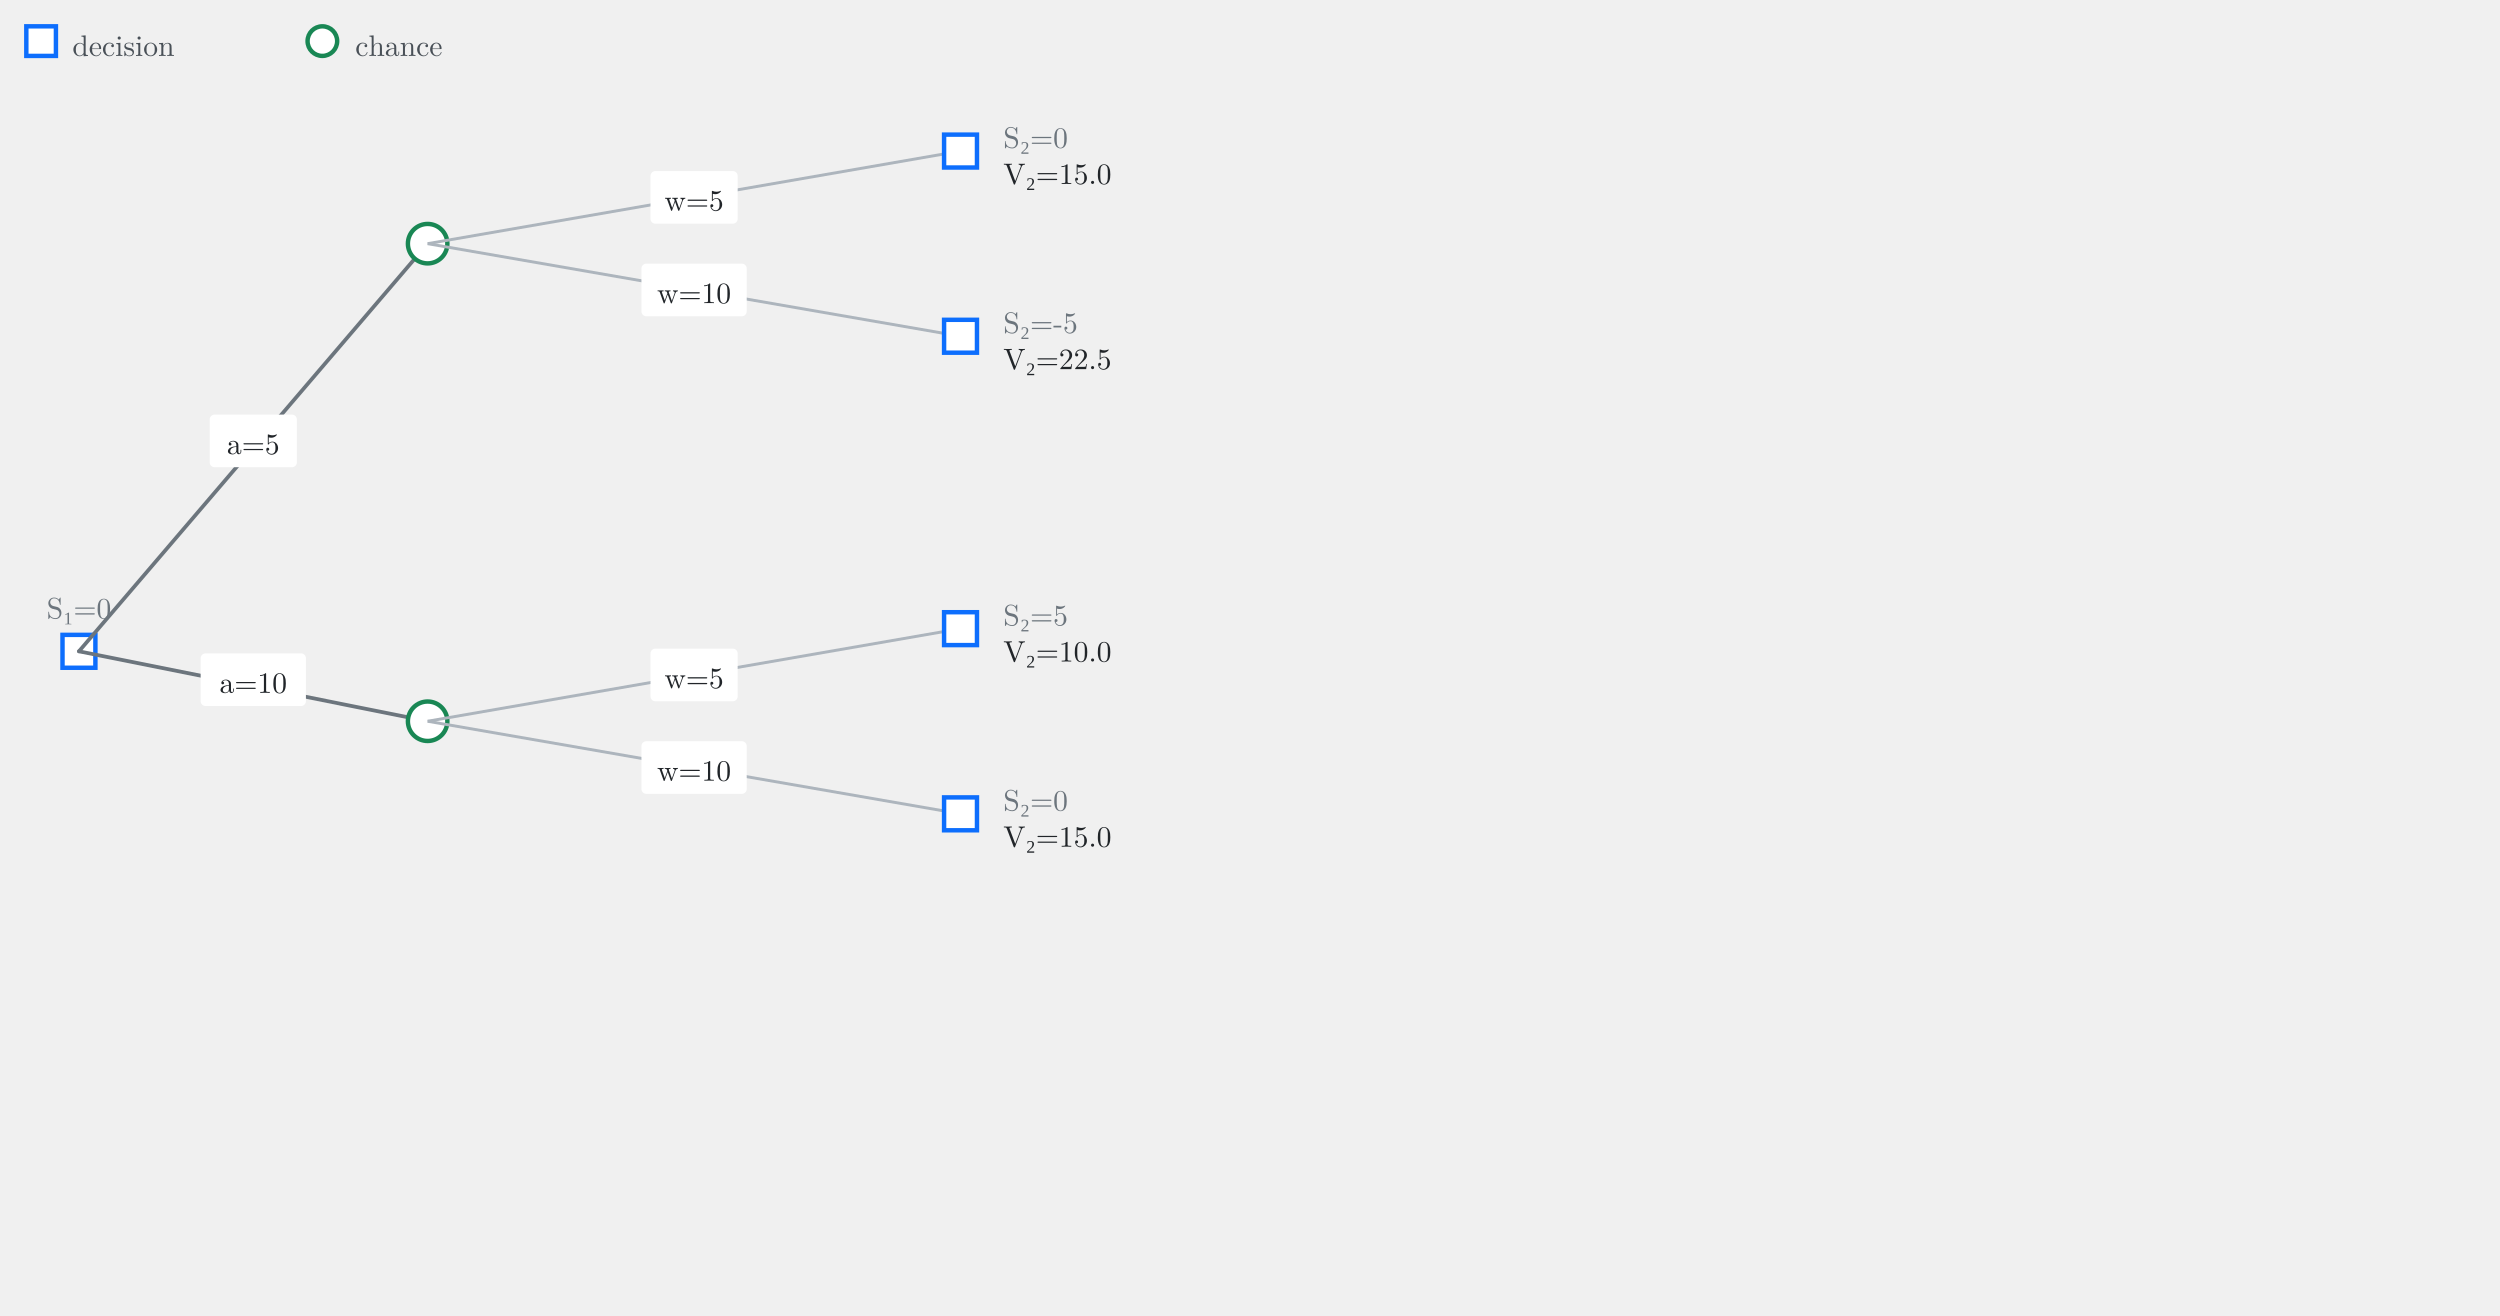
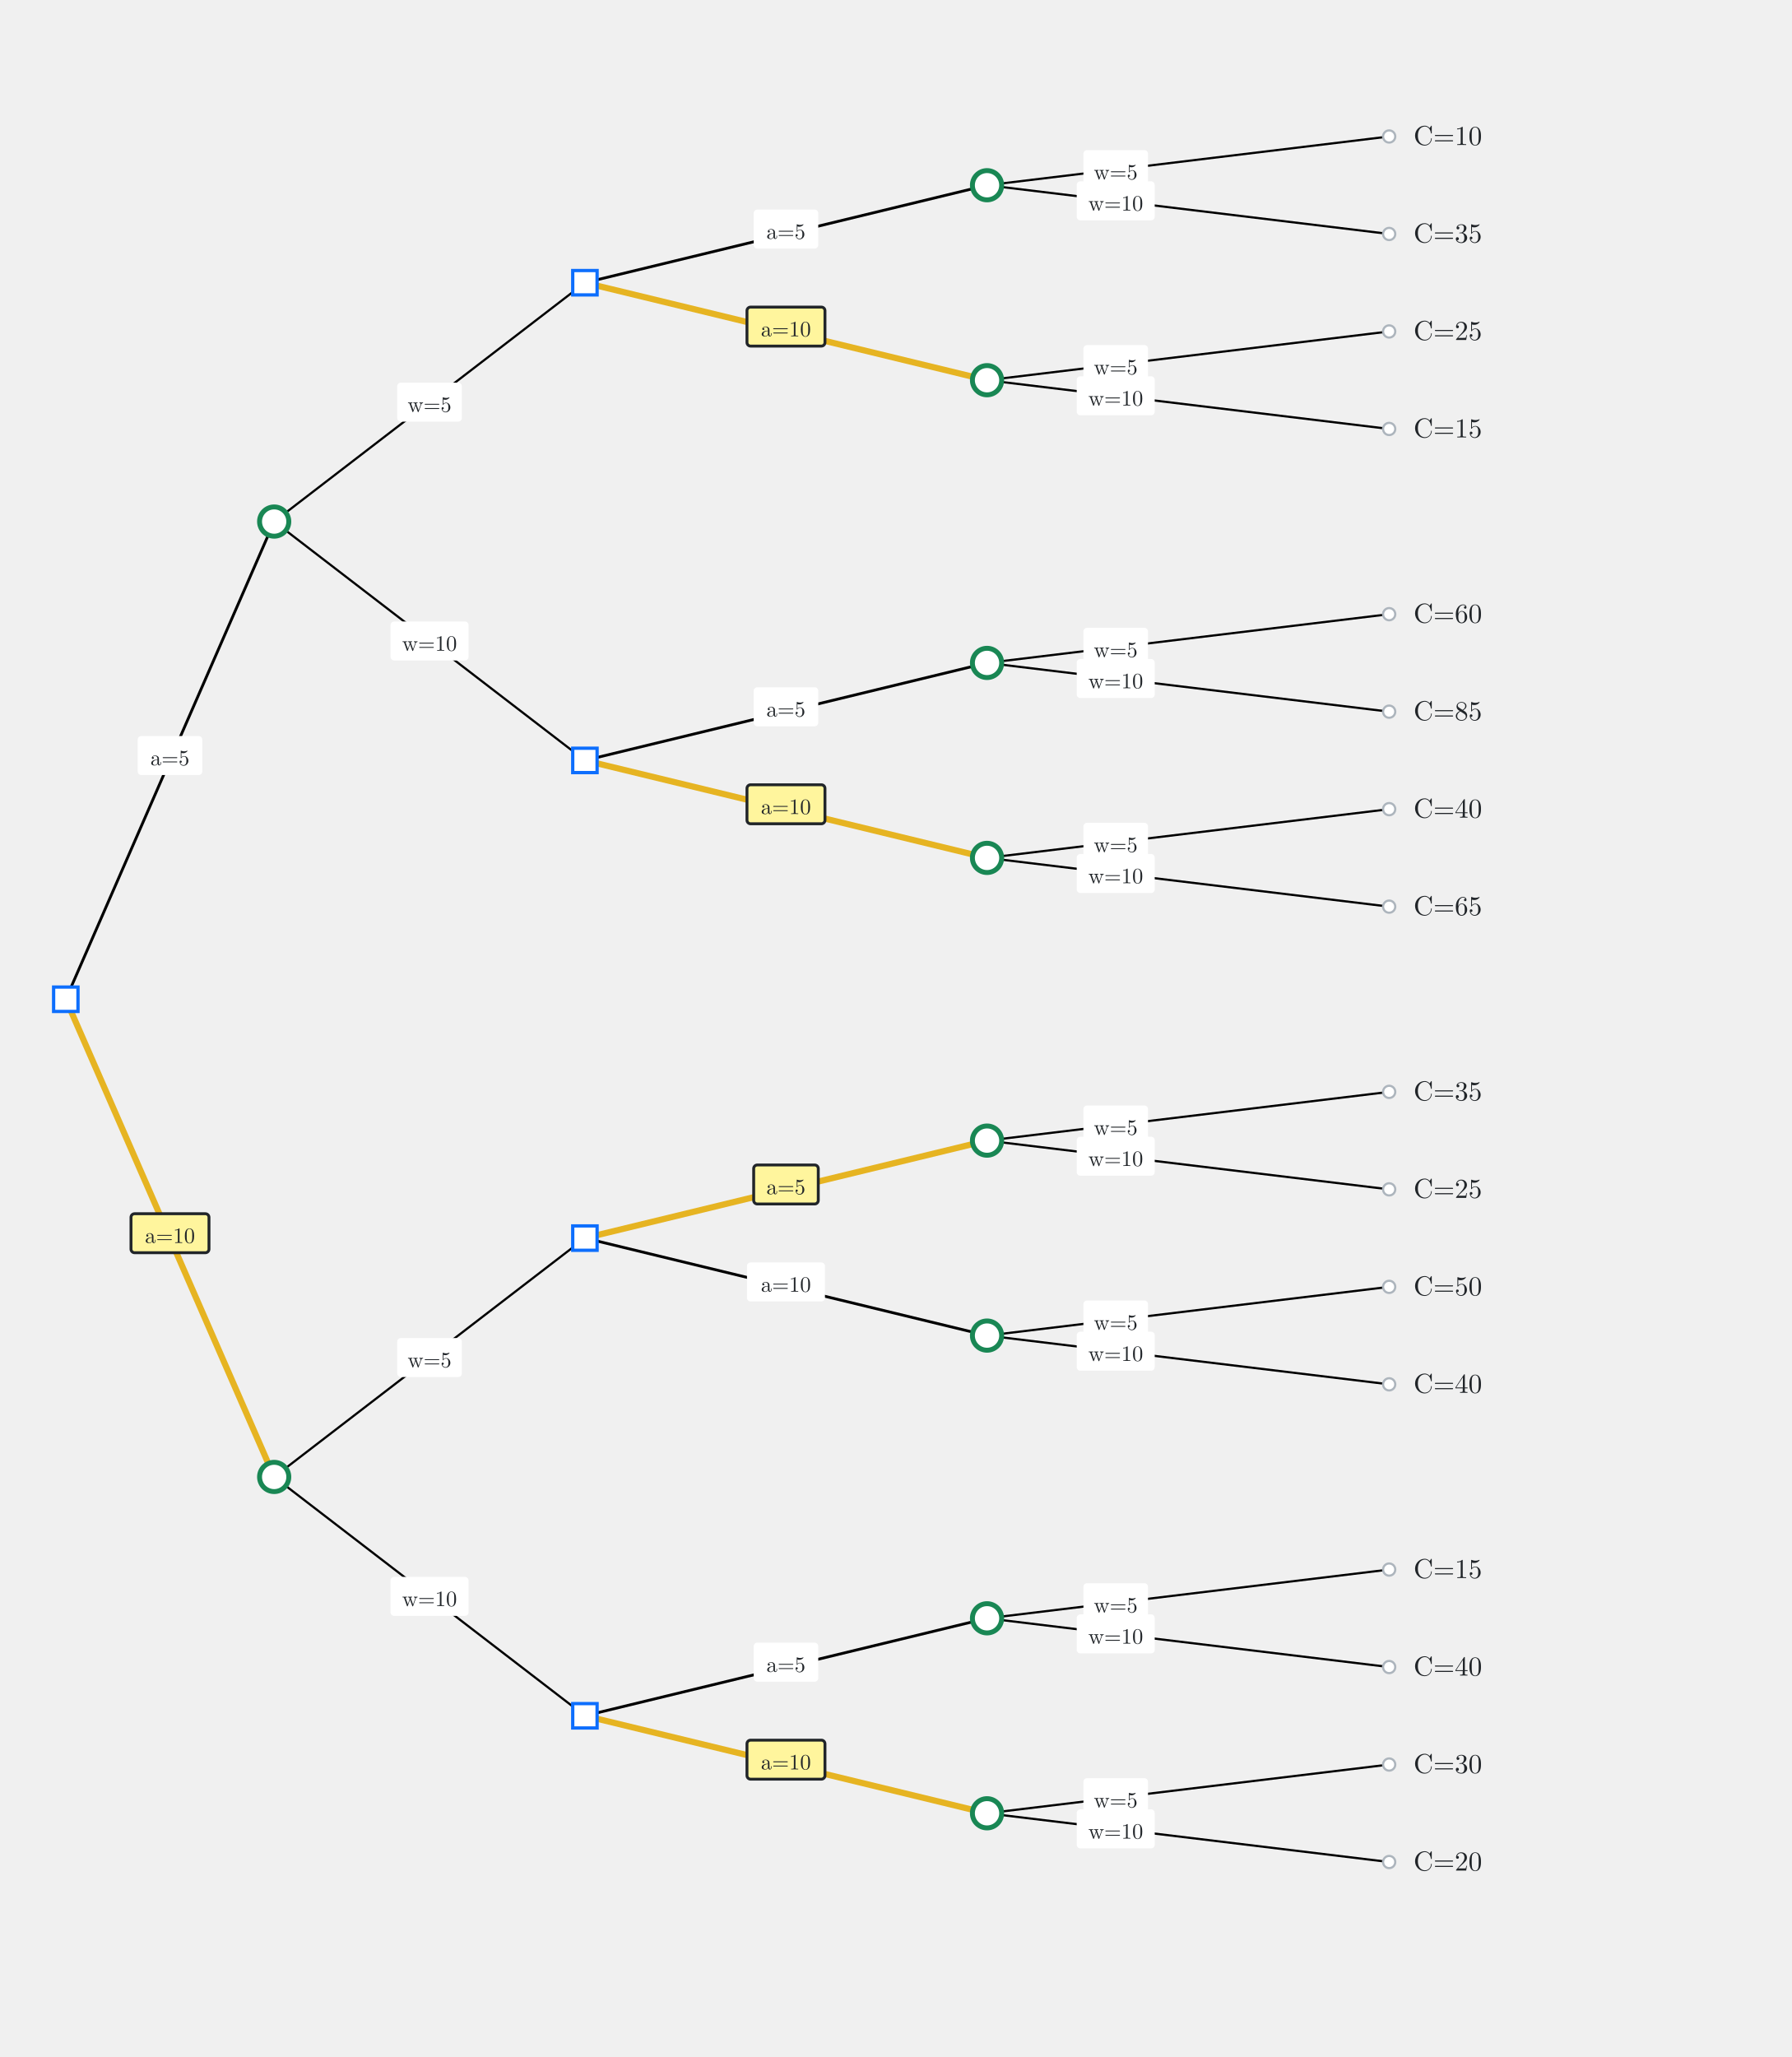
- <svg xmlns="http://www.w3.org/2000/svg" viewBox="0 0 1026.0 540.0" font-family="'Latin Modern Math','STIX Two Math','Times New Roman',serif">
+ <svg xmlns="http://www.w3.org/2000/svg" viewBox="0 0 992.25 1139.4" width="992.25" height="1139.4" font-family="'Latin Modern Math','STIX Two Math','Times New Roman',serif">
  <style>
-     .edge { stroke:#6c757d; stroke-width:1.552; fill:none; stroke-linecap:round; }
-     .thin { stroke:#adb5bd; stroke-width:1.215; fill:none; }
+     .edge { stroke:#000000; stroke-width:1.552; fill:none; stroke-linecap:round; }
+     .edge-hi { stroke:#e6b422; stroke-width:3.416; fill:none; stroke-linecap:round; }
+     .thin { stroke:#000000; stroke-width:1.215; fill:none; }
    .dec  { fill:#ffffff; stroke:#0d6efd; stroke-width:1.823; }
-     .ch   { fill:#ffffff; stroke:#198754; stroke-width:1.823; }
+     .ch   { fill:#ffffff; stroke:#198754; stroke-width:2.734; }
    .term { fill:#ffffff; stroke:#adb5bd; stroke-width:1.215; }
    .shade { fill:rgba(25,135,84,0.18); stroke:none; }
-     .hi   { fill:#fff59d; stroke:#212529; stroke-width:1.823; }
+     .hi   { fill:#fff59d; stroke:#212529; stroke-width:1.6; }
  </style>
-   <rect class="dec" x="25.65" y="260.55" width="13.5" height="13.5" />
-   <text x="32.4" y="253.8" text-anchor="middle" font-size="12.15" fill="#6c757d">S₁=0</text>
-   <line class="edge" x1="32.4" y1="267.3" x2="175.5" y2="100.0" stroke="#6c757d" stroke-width="1.552" />
-   <rect x="86.062" y="170.15" width="35.775" height="21.6" fill="#ffffff" rx="2" />
-   <text x="103.95" y="186.35" text-anchor="middle" font-size="12.15" fill="#212529">a=5</text>
-   <circle class="ch" cx="175.5" cy="100.0" r="8.1" />
-   <line class="thin" x1="175.5" y1="100.0" x2="394.2" y2="62" />
-   <rect x="266.963" y="70.2" width="35.775" height="21.6" fill="#ffffff" rx="2" />
-   <text x="284.85" y="86.4" text-anchor="middle" font-size="12.15" fill="#212529">w=5</text>
-   <line class="thin" x1="175.5" y1="100.0" x2="394.2" y2="138" />
-   <rect x="263.25" y="108.2" width="43.2" height="21.6" fill="#ffffff" rx="2" />
-   <text x="284.85" y="124.4" text-anchor="middle" font-size="12.15" fill="#212529">w=10</text>
-   <line class="edge" x1="32.4" y1="267.3" x2="175.5" y2="296.0" stroke="#212529" stroke-width="2.173" />
-   <rect x="82.35" y="268.15" width="43.2" height="21.6" fill="#ffffff" rx="2" />
-   <text x="103.95" y="284.35" text-anchor="middle" font-size="12.15" fill="#212529">a=10</text>
-   <circle class="ch" cx="175.5" cy="296.0" r="8.1" />
-   <line class="thin" x1="175.5" y1="296.0" x2="394.2" y2="258" />
-   <rect x="266.963" y="266.2" width="35.775" height="21.6" fill="#ffffff" rx="2" />
-   <text x="284.85" y="282.4" text-anchor="middle" font-size="12.15" fill="#212529">w=5</text>
-   <line class="thin" x1="175.5" y1="296.0" x2="394.2" y2="334" />
-   <rect x="263.25" y="304.2" width="43.2" height="21.6" fill="#ffffff" rx="2" />
-   <text x="284.85" y="320.4" text-anchor="middle" font-size="12.15" fill="#212529">w=10</text>
-   <rect class="dec" x="387.45" y="55.25" width="13.5" height="13.5" />
-   <text x="411.75" y="60.65" font-size="12.15" fill="#6c757d">S₂=0</text>
-   <text x="411.75" y="75.5" font-size="12.15" fill="#212529" font-weight="500">V₂=15.0</text>
-   <rect class="dec" x="387.45" y="131.25" width="13.5" height="13.5" />
-   <text x="411.75" y="136.65" font-size="12.15" fill="#6c757d">S₂=-5</text>
-   <text x="411.75" y="151.5" font-size="12.15" fill="#212529" font-weight="500">V₂=22.5</text>
-   <rect class="dec" x="387.45" y="251.25" width="13.5" height="13.5" />
-   <text x="411.75" y="256.65" font-size="12.15" fill="#6c757d">S₂=5</text>
-   <text x="411.75" y="271.5" font-size="12.15" fill="#212529" font-weight="500">V₂=10.0</text>
-   <rect class="dec" x="387.45" y="327.25" width="13.5" height="13.5" />
-   <text x="411.75" y="332.65" font-size="12.15" fill="#6c757d">S₂=0</text>
-   <text x="411.75" y="347.5" font-size="12.15" fill="#212529" font-weight="500">V₂=15.0</text>
-   <g transform="translate(10.8,10.8)" font-size="12.15" fill="#495057">
-     <rect x="0" y="0" width="12.15" height="12.15" fill="#ffffff" stroke="#0d6efd" stroke-width="1.823" />
-     <text x="18.9" y="12.15">decision</text>
-     <circle cx="121.5" cy="6.075" r="6.075" fill="#ffffff" stroke="#198754" stroke-width="1.823" />
-     <text x="135.0" y="12.15">chance</text>
-   </g>
+   <line class="edge" x1="36.45" y1="553.5" x2="151.875" y2="288.9" />
+   <line class="thin" x1="151.875" y1="288.9" x2="324.0" y2="156.6" />
+   <line class="thin" x1="151.875" y1="288.9" x2="324.0" y2="421.2" />
+   <line class="edge-hi" x1="36.45" y1="553.5" x2="151.875" y2="818.1" />
+   <line class="thin" x1="151.875" y1="818.1" x2="324.0" y2="685.8" />
+   <line class="thin" x1="151.875" y1="818.1" x2="324.0" y2="950.4" />
+   <line class="edge" x1="324.0" y1="156.6" x2="546.75" y2="102.6" />
+   <line class="thin" x1="546.75" y1="102.6" x2="769.5" y2="75.6" />
+   <line class="thin" x1="546.75" y1="102.6" x2="769.5" y2="129.6" />
+   <line class="edge-hi" x1="324.0" y1="156.6" x2="546.75" y2="210.6" />
+   <line class="thin" x1="546.75" y1="210.6" x2="769.5" y2="183.6" />
+   <line class="thin" x1="546.75" y1="210.6" x2="769.5" y2="237.6" />
+   <line class="edge" x1="324.0" y1="421.2" x2="546.75" y2="367.2" />
+   <line class="thin" x1="546.75" y1="367.2" x2="769.5" y2="340.2" />
+   <line class="thin" x1="546.75" y1="367.2" x2="769.5" y2="394.2" />
+   <line class="edge-hi" x1="324.0" y1="421.2" x2="546.75" y2="475.2" />
+   <line class="thin" x1="546.75" y1="475.2" x2="769.5" y2="448.2" />
+   <line class="thin" x1="546.75" y1="475.2" x2="769.5" y2="502.2" />
+   <line class="edge-hi" x1="324.0" y1="685.8" x2="546.75" y2="631.8" />
+   <line class="thin" x1="546.75" y1="631.8" x2="769.5" y2="604.8" />
+   <line class="thin" x1="546.75" y1="631.8" x2="769.5" y2="658.8" />
+   <line class="edge" x1="324.0" y1="685.8" x2="546.75" y2="739.8" />
+   <line class="thin" x1="546.75" y1="739.8" x2="769.5" y2="712.8" />
+   <line class="thin" x1="546.75" y1="739.8" x2="769.5" y2="766.8" />
+   <line class="edge" x1="324.0" y1="950.4" x2="546.75" y2="896.4" />
+   <line class="thin" x1="546.75" y1="896.4" x2="769.5" y2="869.4" />
+   <line class="thin" x1="546.75" y1="896.4" x2="769.5" y2="923.4" />
+   <line class="edge-hi" x1="324.0" y1="950.4" x2="546.75" y2="1004.4" />
+   <line class="thin" x1="546.75" y1="1004.4" x2="769.5" y2="977.4" />
+   <line class="thin" x1="546.75" y1="1004.4" x2="769.5" y2="1031.4" />
+   <rect x="76.275" y="407.7" width="35.775" height="21.6" fill="#ffffff" rx="2" />
+   <text x="94.162" y="423.9" text-anchor="middle" font-size="12.15" fill="#212529">a=5</text>
+   <rect x="220.05" y="211.95" width="35.775" height="21.6" fill="#ffffff" rx="2" />
+   <text x="237.938" y="228.15" text-anchor="middle" font-size="12.15" fill="#212529">w=5</text>
+   <rect x="216.338" y="344.25" width="43.2" height="21.6" fill="#ffffff" rx="2" />
+   <text x="237.938" y="360.45" text-anchor="middle" font-size="12.15" fill="#212529">w=10</text>
+   <rect class="hi" x="72.562" y="672.3" width="43.2" height="21.6" rx="2" />
+   <text x="94.162" y="688.5" text-anchor="middle" font-size="12.15" fill="#212529">a=10</text>
+   <rect x="220.05" y="741.15" width="35.775" height="21.6" fill="#ffffff" rx="2" />
+   <text x="237.938" y="757.35" text-anchor="middle" font-size="12.15" fill="#212529">w=5</text>
+   <rect x="216.338" y="873.45" width="43.2" height="21.6" fill="#ffffff" rx="2" />
+   <text x="237.938" y="889.65" text-anchor="middle" font-size="12.15" fill="#212529">w=10</text>
+   <rect x="417.488" y="116.1" width="35.775" height="21.6" fill="#ffffff" rx="2" />
+   <text x="435.375" y="132.3" text-anchor="middle" font-size="12.15" fill="#212529">a=5</text>
+   <rect x="600.142" y="83.16" width="35.775" height="21.6" fill="#ffffff" rx="2" />
+   <text x="618.03" y="99.36" text-anchor="middle" font-size="12.15" fill="#212529">w=5</text>
+   <text x="783.0" y="80.325" font-size="15.188" fill="#212529">C=10</text>
+   <rect x="596.43" y="100.44" width="43.2" height="21.6" fill="#ffffff" rx="2" />
+   <text x="618.03" y="116.64" text-anchor="middle" font-size="12.15" fill="#212529">w=10</text>
+   <text x="783.0" y="134.325" font-size="15.188" fill="#212529">C=35</text>
+   <rect class="hi" x="413.775" y="170.1" width="43.2" height="21.6" rx="2" />
+   <text x="435.375" y="186.3" text-anchor="middle" font-size="12.15" fill="#212529">a=10</text>
+   <rect x="600.142" y="191.16" width="35.775" height="21.6" fill="#ffffff" rx="2" />
+   <text x="618.03" y="207.36" text-anchor="middle" font-size="12.15" fill="#212529">w=5</text>
+   <text x="783.0" y="188.325" font-size="15.188" fill="#212529">C=25</text>
+   <rect x="596.43" y="208.44" width="43.2" height="21.6" fill="#ffffff" rx="2" />
+   <text x="618.03" y="224.64" text-anchor="middle" font-size="12.15" fill="#212529">w=10</text>
+   <text x="783.0" y="242.325" font-size="15.188" fill="#212529">C=15</text>
+   <rect x="417.488" y="380.7" width="35.775" height="21.6" fill="#ffffff" rx="2" />
+   <text x="435.375" y="396.9" text-anchor="middle" font-size="12.15" fill="#212529">a=5</text>
+   <rect x="600.142" y="347.76" width="35.775" height="21.6" fill="#ffffff" rx="2" />
+   <text x="618.03" y="363.96" text-anchor="middle" font-size="12.15" fill="#212529">w=5</text>
+   <text x="783.0" y="344.925" font-size="15.188" fill="#212529">C=60</text>
+   <rect x="596.43" y="365.04" width="43.2" height="21.6" fill="#ffffff" rx="2" />
+   <text x="618.03" y="381.24" text-anchor="middle" font-size="12.15" fill="#212529">w=10</text>
+   <text x="783.0" y="398.925" font-size="15.188" fill="#212529">C=85</text>
+   <rect class="hi" x="413.775" y="434.7" width="43.2" height="21.6" rx="2" />
+   <text x="435.375" y="450.9" text-anchor="middle" font-size="12.15" fill="#212529">a=10</text>
+   <rect x="600.142" y="455.76" width="35.775" height="21.6" fill="#ffffff" rx="2" />
+   <text x="618.03" y="471.96" text-anchor="middle" font-size="12.15" fill="#212529">w=5</text>
+   <text x="783.0" y="452.925" font-size="15.188" fill="#212529">C=40</text>
+   <rect x="596.43" y="473.04" width="43.2" height="21.6" fill="#ffffff" rx="2" />
+   <text x="618.03" y="489.24" text-anchor="middle" font-size="12.15" fill="#212529">w=10</text>
+   <text x="783.0" y="506.925" font-size="15.188" fill="#212529">C=65</text>
+   <rect class="hi" x="417.488" y="645.3" width="35.775" height="21.6" rx="2" />
+   <text x="435.375" y="661.5" text-anchor="middle" font-size="12.15" fill="#212529">a=5</text>
+   <rect x="600.142" y="612.36" width="35.775" height="21.6" fill="#ffffff" rx="2" />
+   <text x="618.03" y="628.56" text-anchor="middle" font-size="12.15" fill="#212529">w=5</text>
+   <text x="783.0" y="609.525" font-size="15.188" fill="#212529">C=35</text>
+   <rect x="596.43" y="629.64" width="43.2" height="21.6" fill="#ffffff" rx="2" />
+   <text x="618.03" y="645.84" text-anchor="middle" font-size="12.15" fill="#212529">w=10</text>
+   <text x="783.0" y="663.525" font-size="15.188" fill="#212529">C=25</text>
+   <rect x="413.775" y="699.3" width="43.2" height="21.6" fill="#ffffff" rx="2" />
+   <text x="435.375" y="715.5" text-anchor="middle" font-size="12.15" fill="#212529">a=10</text>
+   <rect x="600.142" y="720.36" width="35.775" height="21.6" fill="#ffffff" rx="2" />
+   <text x="618.03" y="736.56" text-anchor="middle" font-size="12.15" fill="#212529">w=5</text>
+   <text x="783.0" y="717.525" font-size="15.188" fill="#212529">C=50</text>
+   <rect x="596.43" y="737.64" width="43.2" height="21.6" fill="#ffffff" rx="2" />
+   <text x="618.03" y="753.84" text-anchor="middle" font-size="12.15" fill="#212529">w=10</text>
+   <text x="783.0" y="771.525" font-size="15.188" fill="#212529">C=40</text>
+   <rect x="417.488" y="909.9" width="35.775" height="21.6" fill="#ffffff" rx="2" />
+   <text x="435.375" y="926.1" text-anchor="middle" font-size="12.15" fill="#212529">a=5</text>
+   <rect x="600.142" y="876.96" width="35.775" height="21.6" fill="#ffffff" rx="2" />
+   <text x="618.03" y="893.16" text-anchor="middle" font-size="12.15" fill="#212529">w=5</text>
+   <text x="783.0" y="874.125" font-size="15.188" fill="#212529">C=15</text>
+   <rect x="596.43" y="894.24" width="43.2" height="21.6" fill="#ffffff" rx="2" />
+   <text x="618.03" y="910.44" text-anchor="middle" font-size="12.15" fill="#212529">w=10</text>
+   <text x="783.0" y="928.125" font-size="15.188" fill="#212529">C=40</text>
+   <rect class="hi" x="413.775" y="963.9" width="43.2" height="21.6" rx="2" />
+   <text x="435.375" y="980.1" text-anchor="middle" font-size="12.15" fill="#212529">a=10</text>
+   <rect x="600.142" y="984.96" width="35.775" height="21.6" fill="#ffffff" rx="2" />
+   <text x="618.03" y="1001.16" text-anchor="middle" font-size="12.15" fill="#212529">w=5</text>
+   <text x="783.0" y="982.125" font-size="15.188" fill="#212529">C=30</text>
+   <rect x="596.43" y="1002.24" width="43.2" height="21.6" fill="#ffffff" rx="2" />
+   <text x="618.03" y="1018.44" text-anchor="middle" font-size="12.15" fill="#212529">w=10</text>
+   <text x="783.0" y="1036.125" font-size="15.188" fill="#212529">C=20</text>
+   <rect class="dec" x="29.7" y="546.75" width="13.5" height="13.5" />
+   <circle class="ch" cx="151.875" cy="288.9" r="8.1" />
+   <circle class="ch" cx="151.875" cy="818.1" r="8.1" />
+   <rect class="dec" x="317.25" y="149.85" width="13.5" height="13.5" />
+   <circle class="ch" cx="546.75" cy="102.6" r="8.1" />
+   <circle class="term" cx="769.5" cy="75.6" r="3.375" />
+   <circle class="term" cx="769.5" cy="129.6" r="3.375" />
+   <circle class="ch" cx="546.75" cy="210.6" r="8.1" />
+   <circle class="term" cx="769.5" cy="183.6" r="3.375" />
+   <circle class="term" cx="769.5" cy="237.6" r="3.375" />
+   <rect class="dec" x="317.25" y="414.45" width="13.5" height="13.5" />
+   <circle class="ch" cx="546.75" cy="367.2" r="8.1" />
+   <circle class="term" cx="769.5" cy="340.2" r="3.375" />
+   <circle class="term" cx="769.5" cy="394.2" r="3.375" />
+   <circle class="ch" cx="546.75" cy="475.2" r="8.1" />
+   <circle class="term" cx="769.5" cy="448.2" r="3.375" />
+   <circle class="term" cx="769.5" cy="502.2" r="3.375" />
+   <rect class="dec" x="317.25" y="679.05" width="13.5" height="13.5" />
+   <circle class="ch" cx="546.75" cy="631.8" r="8.1" />
+   <circle class="term" cx="769.5" cy="604.8" r="3.375" />
+   <circle class="term" cx="769.5" cy="658.8" r="3.375" />
+   <circle class="ch" cx="546.75" cy="739.8" r="8.1" />
+   <circle class="term" cx="769.5" cy="712.8" r="3.375" />
+   <circle class="term" cx="769.5" cy="766.8" r="3.375" />
+   <rect class="dec" x="317.25" y="943.65" width="13.5" height="13.5" />
+   <circle class="ch" cx="546.75" cy="896.4" r="8.1" />
+   <circle class="term" cx="769.5" cy="869.4" r="3.375" />
+   <circle class="term" cx="769.5" cy="923.4" r="3.375" />
+   <circle class="ch" cx="546.75" cy="1004.4" r="8.1" />
+   <circle class="term" cx="769.5" cy="977.4" r="3.375" />
+   <circle class="term" cx="769.5" cy="1031.4" r="3.375" />
</svg>
